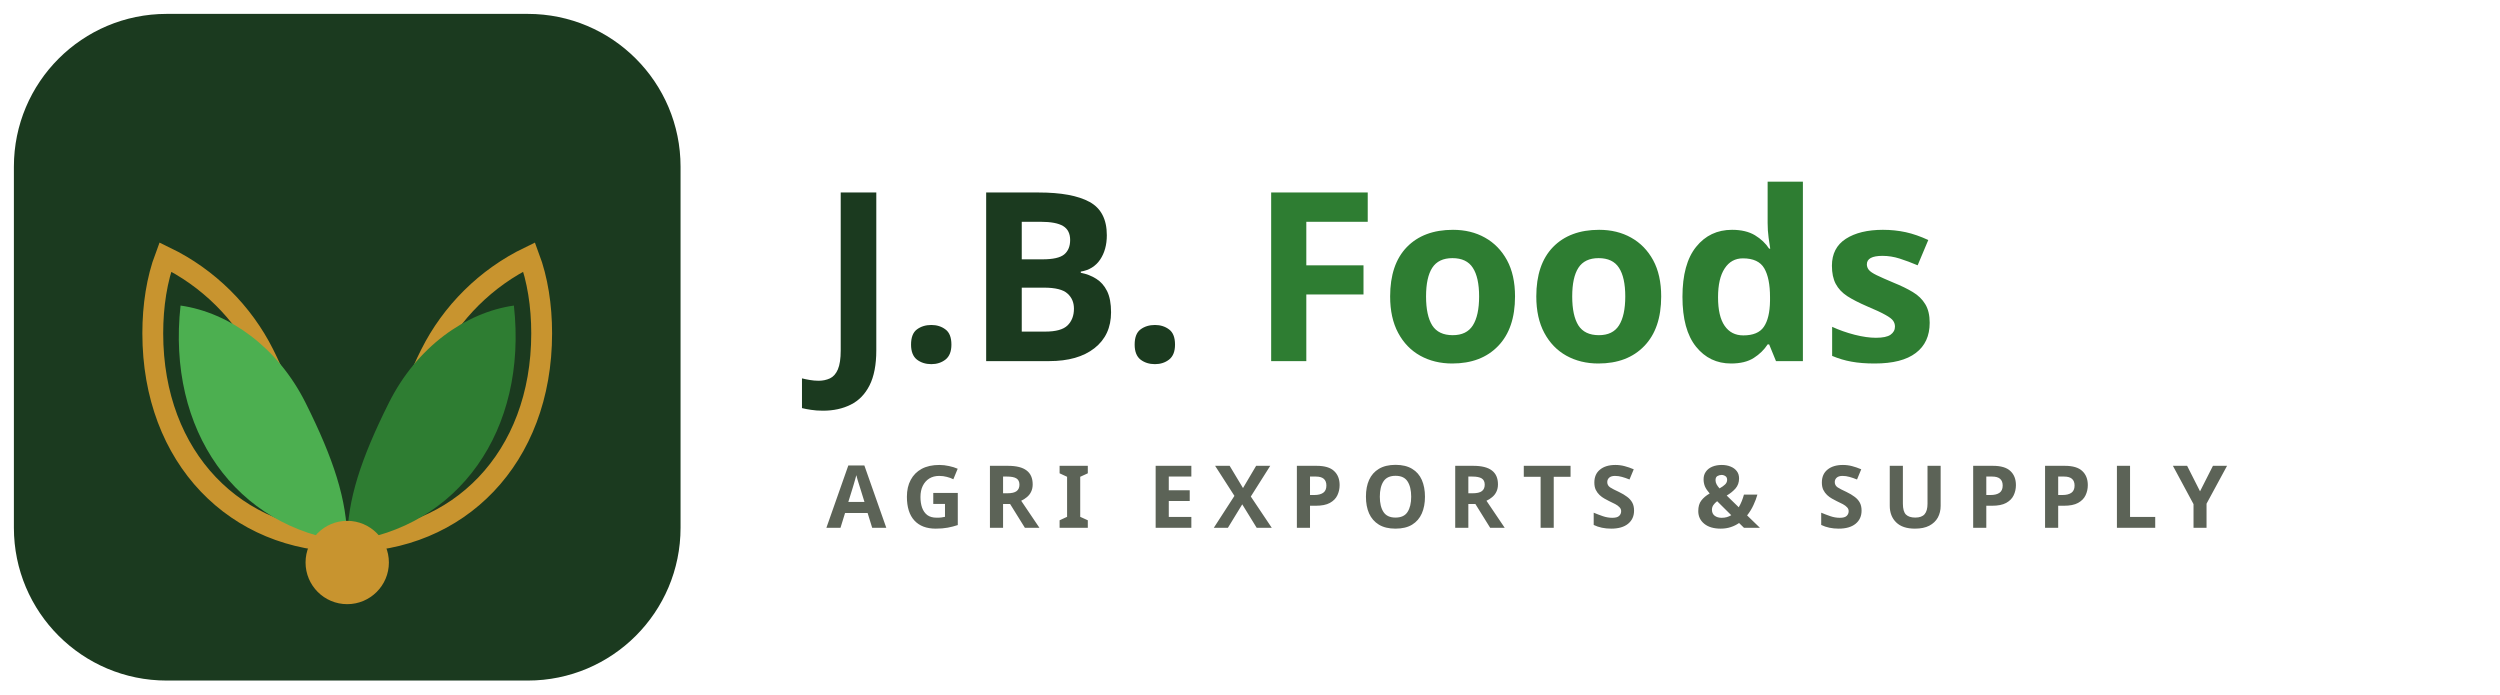
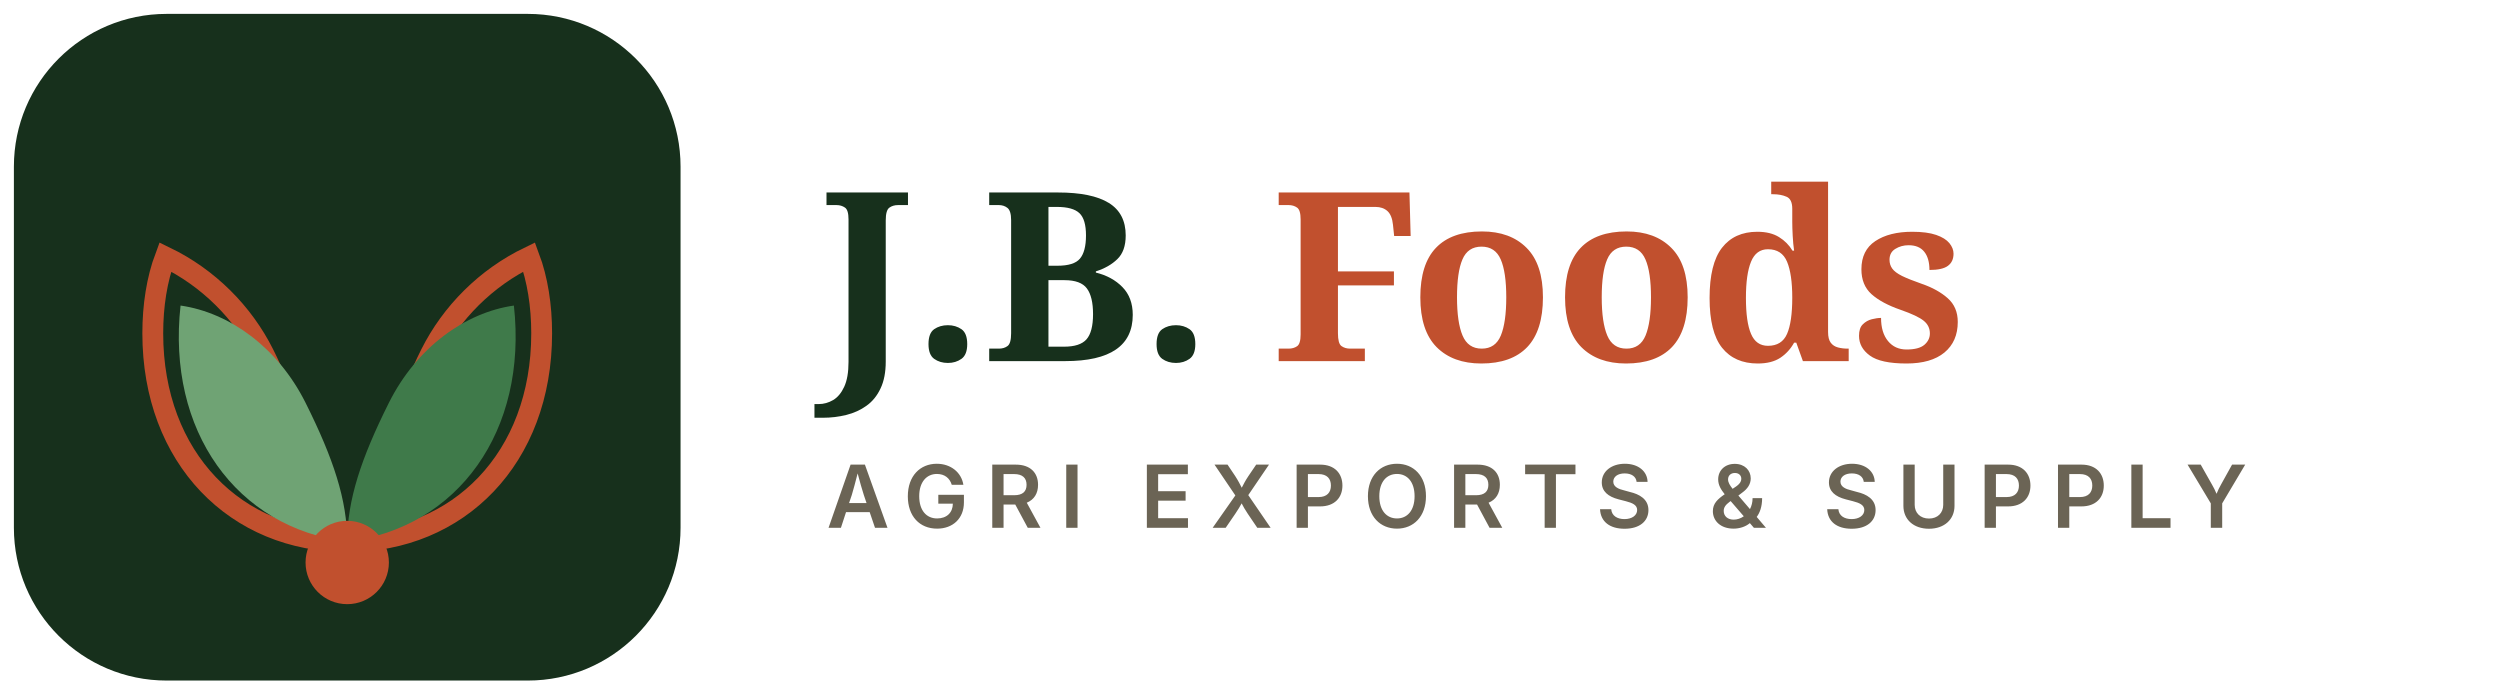
<svg xmlns="http://www.w3.org/2000/svg" viewBox="0 0 360 100">
  <g transform="translate(0,0)">
-     <rect x="2" y="2" width="96" height="96" rx="22" fill="#1b3a1f" />
-     <path d="M50 78 C 34 78 22 66 22 48 C 22 44 22.6 40.2 23.8 37 C 30 40 35 45 38 51 C 41 57 43 63.5 44 70" fill="none" stroke="#c8942f" stroke-width="3" stroke-linecap="round" />
-     <path d="M50 78 C34 76 24 62 26 44 C33 45 40 50 44 58 C48 66 50 72 50 78 Z" fill="#4caf50" />
-     <path d="M50 78 C 66 78 78 66 78 48 C 78 44 77.4 40.2 76.2 37 C 70 40 65 45 62 51 C 59 57 57 63.5 56 70" fill="none" stroke="#c8942f" stroke-width="3" stroke-linecap="round" />
-     <path d="M50 78 C66 76 76 62 74 44 C67 45 60 50 56 58 C52 66 50 72 50 78 Z" fill="#2e7d32" />
-     <circle cx="50" cy="81" r="6" fill="#c8942f" />
+     <rect x="2" y="2" width="96" height="96" rx="22" fill="#17301c" />
+     <path d="M50 78 C 34 78 22 66 22 48 C 22 44 22.6 40.2 23.8 37 C 30 40 35 45 38 51 C 41 57 43 63.5 44 70" fill="none" stroke="#c1502e" stroke-width="3" stroke-linecap="round" />
+     <path d="M50 78 C34 76 24 62 26 44 C33 45 40 50 44 58 C48 66 50 72 50 78 Z" fill="#6fa374" />
+     <path d="M50 78 C 66 78 78 66 78 48 C 78 44 77.4 40.2 76.2 37 C 70 40 65 45 62 51 C 59 57 57 63.5 56 70" fill="none" stroke="#c1502e" stroke-width="3" stroke-linecap="round" />
+     <path d="M50 78 C66 76 76 62 74 44 C67 45 60 50 56 58 C52 66 50 72 50 78 Z" fill="#3f7a4a" />
+     <circle cx="50" cy="81" r="6" fill="#c1502e" />
  </g>
-   <text x="118" y="52" font-family="Poppins, 'Segoe UI', sans-serif" font-size="34" font-weight="700" fill="#1b3a1f">J.B. <tspan fill="#2e7d32">Foods</tspan>
+   <text x="118" y="52" font-family="Fraunces, Georgia, serif" font-size="34" font-weight="600" fill="#17301c">J.B. <tspan fill="#c1502e">Foods</tspan>
  </text>
-   <text x="119" y="76" font-family="Poppins, 'Segoe UI', sans-serif" font-size="12.5" font-weight="600" letter-spacing="2.5" fill="#5c6357">AGRI EXPORTS &amp; SUPPLY</text>
+   <text x="119" y="76" font-family="Inter, 'Segoe UI', sans-serif" font-size="12.5" font-weight="600" letter-spacing="2.5" fill="#6b6455">AGRI EXPORTS &amp; SUPPLY</text>
</svg>
